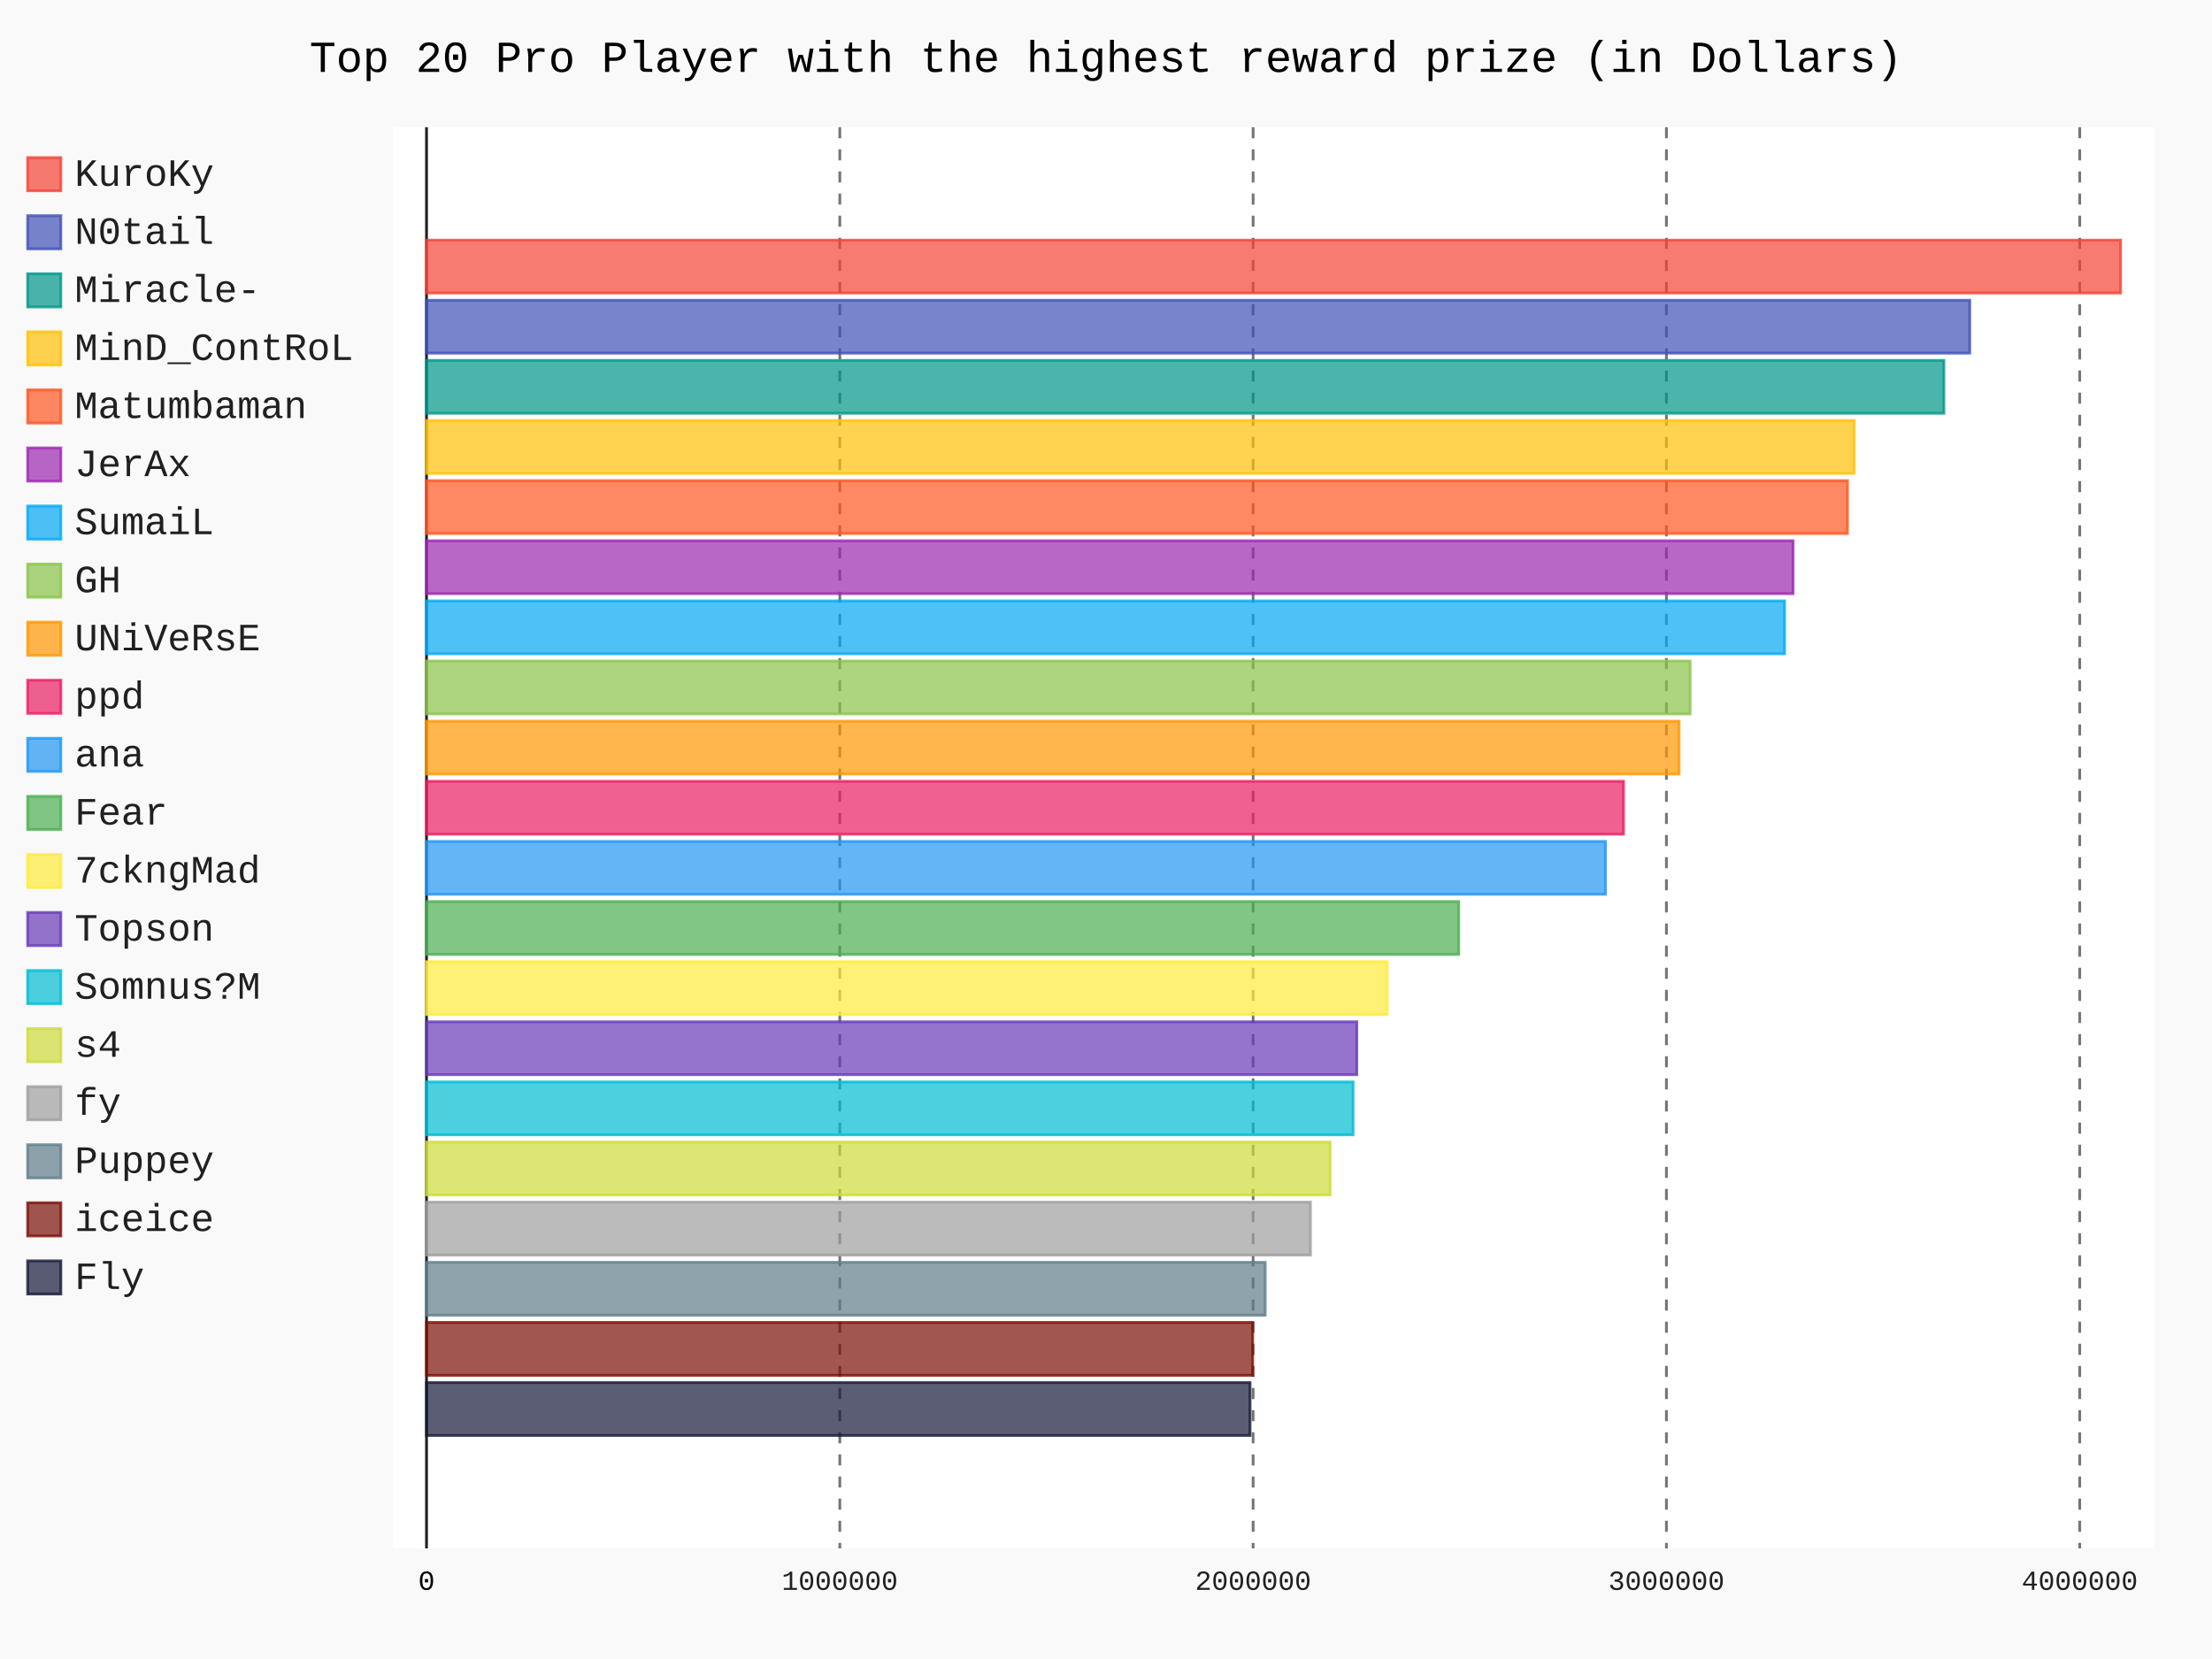
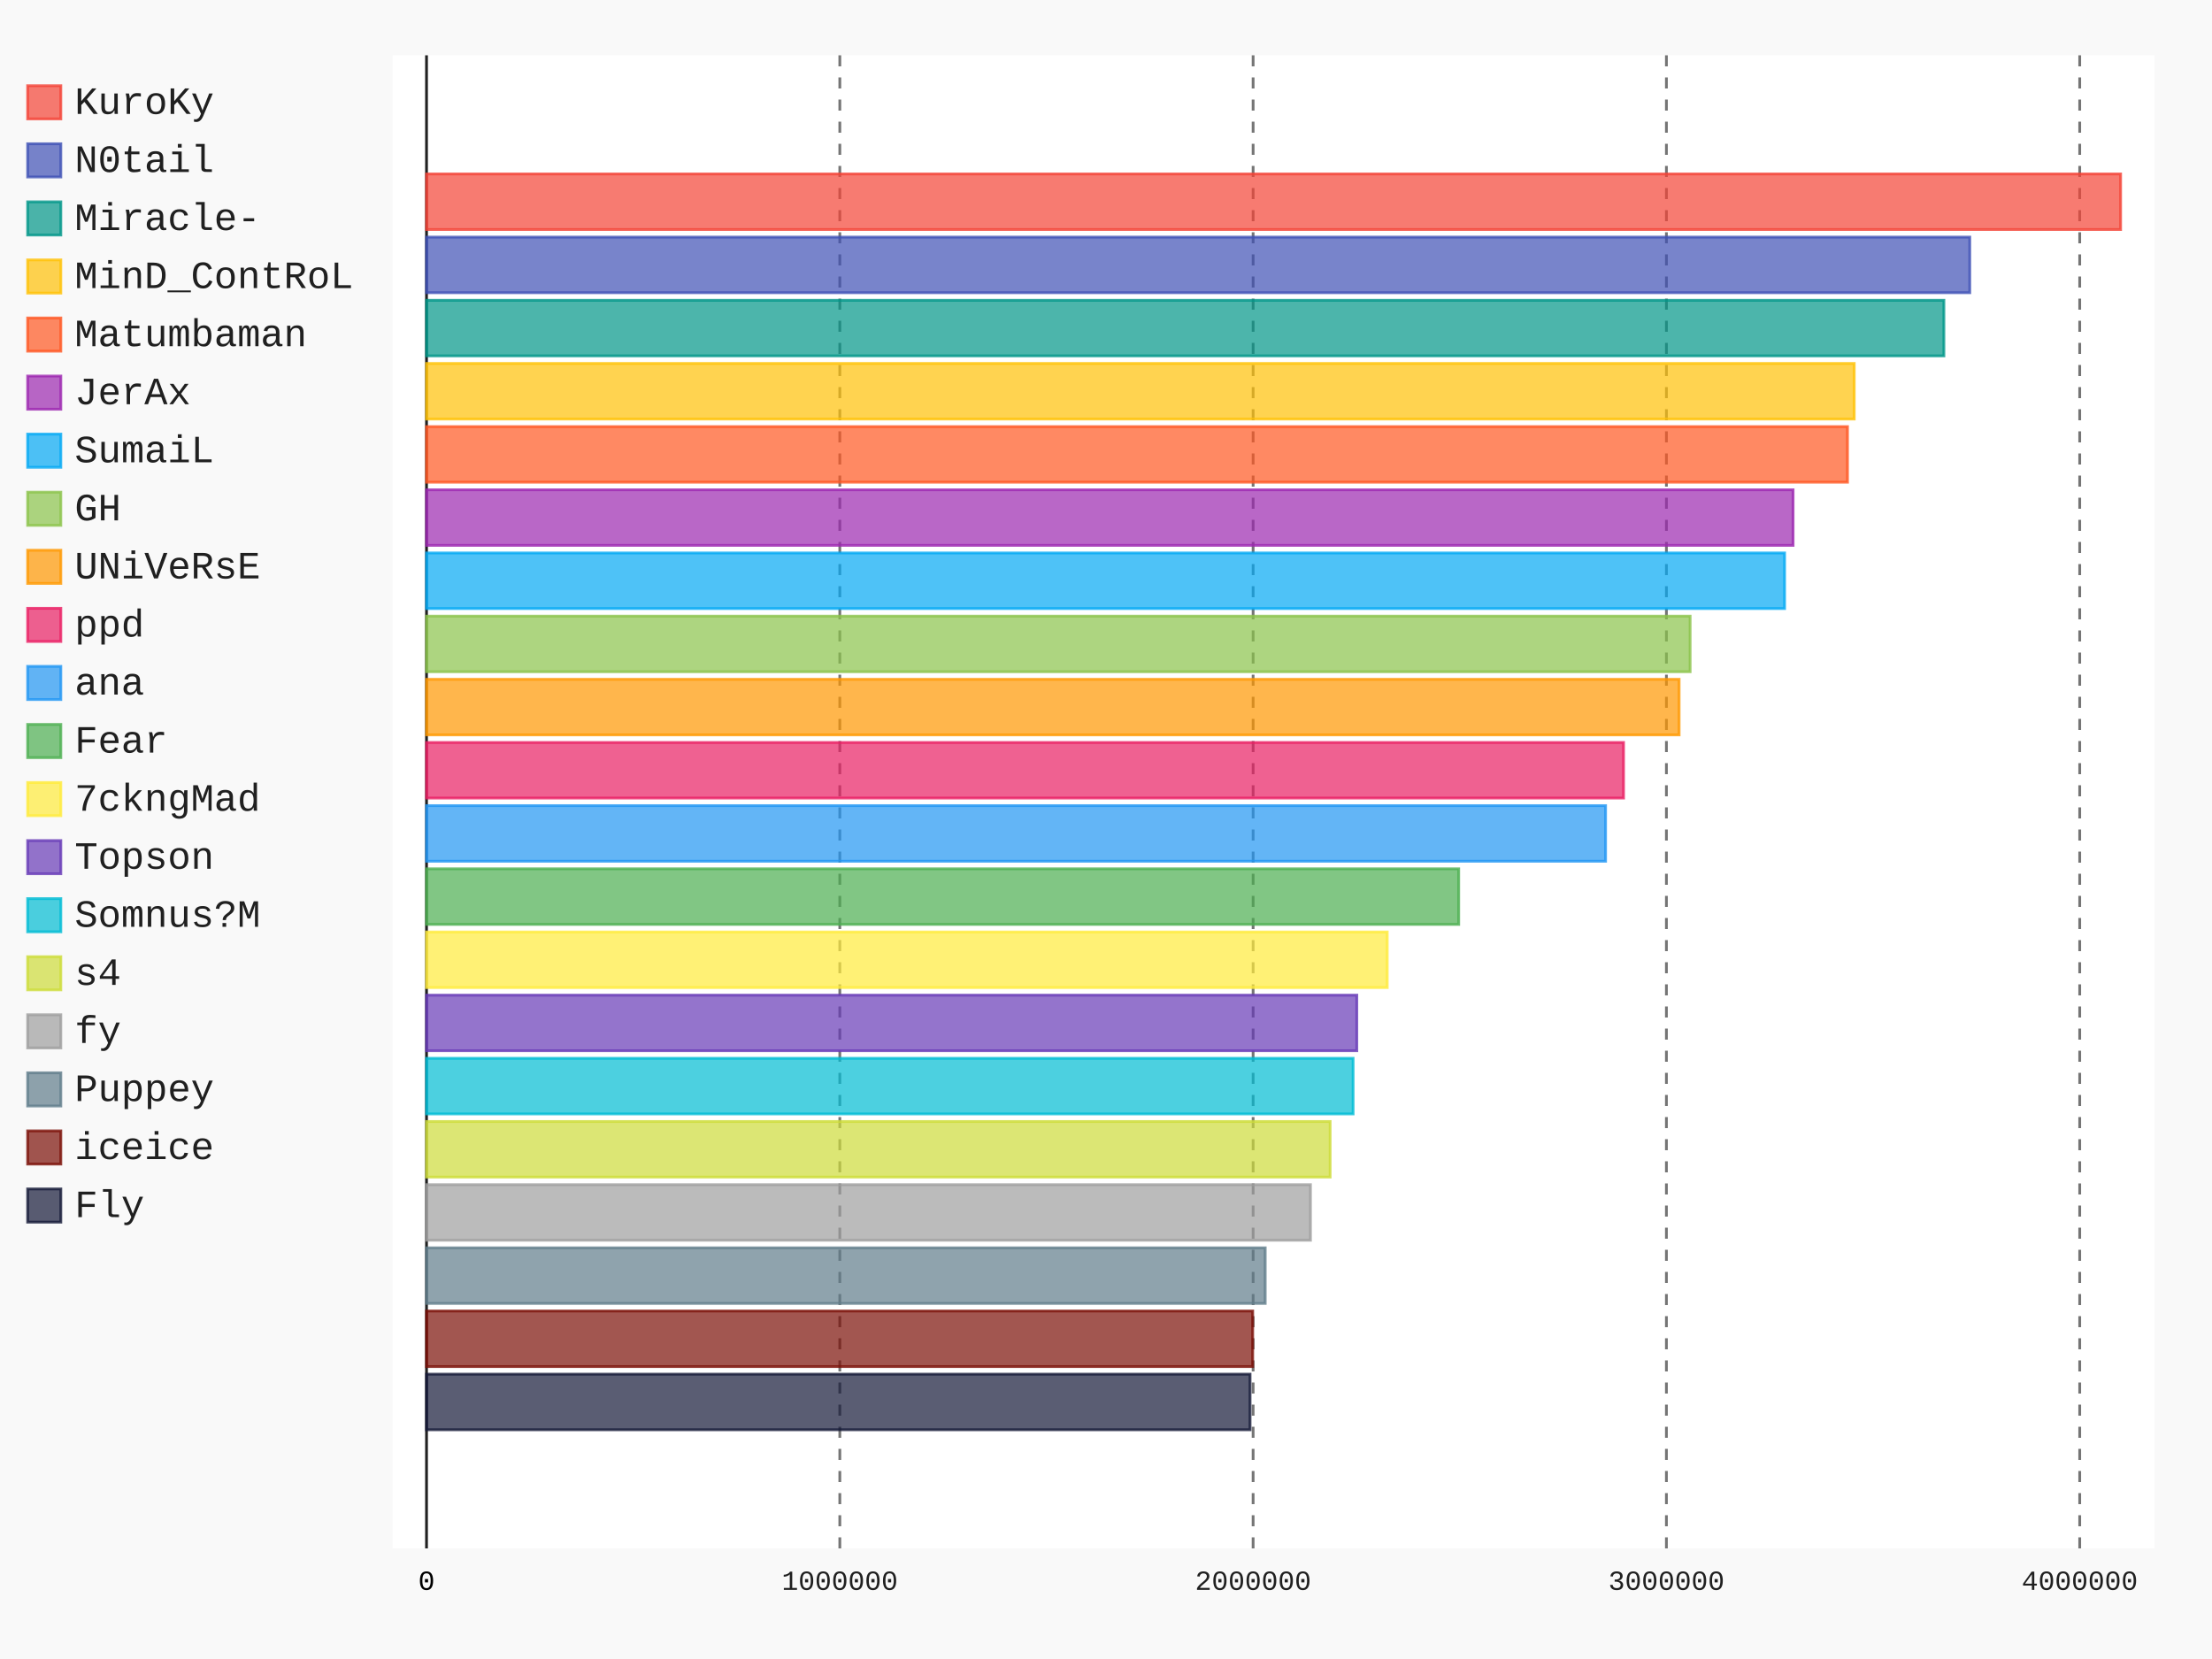
- <svg xmlns="http://www.w3.org/2000/svg" class="pygal-chart" id="chart-ee599590-83c1-401d-bf89-5382cccbafb1" viewBox="0 0 800 600">
+ <svg xmlns="http://www.w3.org/2000/svg" id="chart-0c2bf1f0-4040-4802-bdef-eed322e5d473" class="pygal-chart" viewBox="0 0 800 600">
  <defs>
-     <style type="text/css">#chart-ee599590-83c1-401d-bf89-5382cccbafb1{-webkit-user-select:none;-webkit-font-smoothing:antialiased;font-family:Consolas,"Liberation Mono",Menlo,Courier,monospace}#chart-ee599590-83c1-401d-bf89-5382cccbafb1 .title{font-family:Consolas,"Liberation Mono",Menlo,Courier,monospace;font-size:16px}#chart-ee599590-83c1-401d-bf89-5382cccbafb1 .legends .legend text{font-family:Consolas,"Liberation Mono",Menlo,Courier,monospace;font-size:14px}#chart-ee599590-83c1-401d-bf89-5382cccbafb1 .axis text{font-family:Consolas,"Liberation Mono",Menlo,Courier,monospace;font-size:10px}#chart-ee599590-83c1-401d-bf89-5382cccbafb1 .axis text.major{font-family:Consolas,"Liberation Mono",Menlo,Courier,monospace;font-size:10px}#chart-ee599590-83c1-401d-bf89-5382cccbafb1 .text-overlay text.value{font-family:Consolas,"Liberation Mono",Menlo,Courier,monospace;font-size:16px}#chart-ee599590-83c1-401d-bf89-5382cccbafb1 .text-overlay text.label{font-family:Consolas,"Liberation Mono",Menlo,Courier,monospace;font-size:10px}#chart-ee599590-83c1-401d-bf89-5382cccbafb1 .tooltip{font-family:Consolas,"Liberation Mono",Menlo,Courier,monospace;font-size:14px}#chart-ee599590-83c1-401d-bf89-5382cccbafb1 text.no_data{font-family:Consolas,"Liberation Mono",Menlo,Courier,monospace;font-size:64px}
- #chart-ee599590-83c1-401d-bf89-5382cccbafb1{background-color:rgba(249,249,249,1)}#chart-ee599590-83c1-401d-bf89-5382cccbafb1 path,#chart-ee599590-83c1-401d-bf89-5382cccbafb1 line,#chart-ee599590-83c1-401d-bf89-5382cccbafb1 rect,#chart-ee599590-83c1-401d-bf89-5382cccbafb1 circle{-webkit-transition:150ms;-moz-transition:150ms;transition:150ms}#chart-ee599590-83c1-401d-bf89-5382cccbafb1 .graph &gt; .background{fill:rgba(249,249,249,1)}#chart-ee599590-83c1-401d-bf89-5382cccbafb1 .plot &gt; .background{fill:rgba(255,255,255,1)}#chart-ee599590-83c1-401d-bf89-5382cccbafb1 .graph{fill:rgba(0,0,0,.87)}#chart-ee599590-83c1-401d-bf89-5382cccbafb1 text.no_data{fill:rgba(0,0,0,1)}#chart-ee599590-83c1-401d-bf89-5382cccbafb1 .title{fill:rgba(0,0,0,1)}#chart-ee599590-83c1-401d-bf89-5382cccbafb1 .legends .legend text{fill:rgba(0,0,0,.87)}#chart-ee599590-83c1-401d-bf89-5382cccbafb1 .legends .legend:hover text{fill:rgba(0,0,0,1)}#chart-ee599590-83c1-401d-bf89-5382cccbafb1 .axis .line{stroke:rgba(0,0,0,1)}#chart-ee599590-83c1-401d-bf89-5382cccbafb1 .axis .guide.line{stroke:rgba(0,0,0,.54)}#chart-ee599590-83c1-401d-bf89-5382cccbafb1 .axis .major.line{stroke:rgba(0,0,0,.87)}#chart-ee599590-83c1-401d-bf89-5382cccbafb1 .axis text.major{fill:rgba(0,0,0,1)}#chart-ee599590-83c1-401d-bf89-5382cccbafb1 .axis.y .guides:hover .guide.line,#chart-ee599590-83c1-401d-bf89-5382cccbafb1 .line-graph .axis.x .guides:hover .guide.line,#chart-ee599590-83c1-401d-bf89-5382cccbafb1 .stackedline-graph .axis.x .guides:hover .guide.line,#chart-ee599590-83c1-401d-bf89-5382cccbafb1 .xy-graph .axis.x .guides:hover .guide.line{stroke:rgba(0,0,0,1)}#chart-ee599590-83c1-401d-bf89-5382cccbafb1 .axis .guides:hover text{fill:rgba(0,0,0,1)}#chart-ee599590-83c1-401d-bf89-5382cccbafb1 .reactive{fill-opacity:.7;stroke-opacity:.8}#chart-ee599590-83c1-401d-bf89-5382cccbafb1 .ci{stroke:rgba(0,0,0,.87)}#chart-ee599590-83c1-401d-bf89-5382cccbafb1 .reactive.active,#chart-ee599590-83c1-401d-bf89-5382cccbafb1 .active .reactive{fill-opacity:.8;stroke-opacity:.9;stroke-width:4}#chart-ee599590-83c1-401d-bf89-5382cccbafb1 .ci .reactive.active{stroke-width:1.5}#chart-ee599590-83c1-401d-bf89-5382cccbafb1 .series text{fill:rgba(0,0,0,1)}#chart-ee599590-83c1-401d-bf89-5382cccbafb1 .tooltip rect{fill:rgba(255,255,255,1);stroke:rgba(0,0,0,1);-webkit-transition:opacity 150ms;-moz-transition:opacity 150ms;transition:opacity 150ms}#chart-ee599590-83c1-401d-bf89-5382cccbafb1 .tooltip .label{fill:rgba(0,0,0,.87)}#chart-ee599590-83c1-401d-bf89-5382cccbafb1 .tooltip .label{fill:rgba(0,0,0,.87)}#chart-ee599590-83c1-401d-bf89-5382cccbafb1 .tooltip .legend{font-size:.8em;fill:rgba(0,0,0,.54)}#chart-ee599590-83c1-401d-bf89-5382cccbafb1 .tooltip .x_label{font-size:.6em;fill:rgba(0,0,0,1)}#chart-ee599590-83c1-401d-bf89-5382cccbafb1 .tooltip .xlink{font-size:.5em;text-decoration:underline}#chart-ee599590-83c1-401d-bf89-5382cccbafb1 .tooltip .value{font-size:1.5em}#chart-ee599590-83c1-401d-bf89-5382cccbafb1 .bound{font-size:.5em}#chart-ee599590-83c1-401d-bf89-5382cccbafb1 .max-value{font-size:.75em;fill:rgba(0,0,0,.54)}#chart-ee599590-83c1-401d-bf89-5382cccbafb1 .map-element{fill:rgba(255,255,255,1);stroke:rgba(0,0,0,.54) !important}#chart-ee599590-83c1-401d-bf89-5382cccbafb1 .map-element .reactive{fill-opacity:inherit;stroke-opacity:inherit}#chart-ee599590-83c1-401d-bf89-5382cccbafb1 .color-0,#chart-ee599590-83c1-401d-bf89-5382cccbafb1 .color-0 a:visited{stroke:#f44336;fill:#f44336}#chart-ee599590-83c1-401d-bf89-5382cccbafb1 .color-1,#chart-ee599590-83c1-401d-bf89-5382cccbafb1 .color-1 a:visited{stroke:#3f51b5;fill:#3f51b5}#chart-ee599590-83c1-401d-bf89-5382cccbafb1 .color-2,#chart-ee599590-83c1-401d-bf89-5382cccbafb1 .color-2 a:visited{stroke:#009688;fill:#009688}#chart-ee599590-83c1-401d-bf89-5382cccbafb1 .color-3,#chart-ee599590-83c1-401d-bf89-5382cccbafb1 .color-3 a:visited{stroke:#ffc107;fill:#ffc107}#chart-ee599590-83c1-401d-bf89-5382cccbafb1 .color-4,#chart-ee599590-83c1-401d-bf89-5382cccbafb1 .color-4 a:visited{stroke:#ff5722;fill:#ff5722}#chart-ee599590-83c1-401d-bf89-5382cccbafb1 .color-5,#chart-ee599590-83c1-401d-bf89-5382cccbafb1 .color-5 a:visited{stroke:#9c27b0;fill:#9c27b0}#chart-ee599590-83c1-401d-bf89-5382cccbafb1 .color-6,#chart-ee599590-83c1-401d-bf89-5382cccbafb1 .color-6 a:visited{stroke:#03a9f4;fill:#03a9f4}#chart-ee599590-83c1-401d-bf89-5382cccbafb1 .color-7,#chart-ee599590-83c1-401d-bf89-5382cccbafb1 .color-7 a:visited{stroke:#8bc34a;fill:#8bc34a}#chart-ee599590-83c1-401d-bf89-5382cccbafb1 .color-8,#chart-ee599590-83c1-401d-bf89-5382cccbafb1 .color-8 a:visited{stroke:#ff9800;fill:#ff9800}#chart-ee599590-83c1-401d-bf89-5382cccbafb1 .color-9,#chart-ee599590-83c1-401d-bf89-5382cccbafb1 .color-9 a:visited{stroke:#e91e63;fill:#e91e63}#chart-ee599590-83c1-401d-bf89-5382cccbafb1 .color-10,#chart-ee599590-83c1-401d-bf89-5382cccbafb1 .color-10 a:visited{stroke:#2196f3;fill:#2196f3}#chart-ee599590-83c1-401d-bf89-5382cccbafb1 .color-11,#chart-ee599590-83c1-401d-bf89-5382cccbafb1 .color-11 a:visited{stroke:#4caf50;fill:#4caf50}#chart-ee599590-83c1-401d-bf89-5382cccbafb1 .color-12,#chart-ee599590-83c1-401d-bf89-5382cccbafb1 .color-12 a:visited{stroke:#ffeb3b;fill:#ffeb3b}#chart-ee599590-83c1-401d-bf89-5382cccbafb1 .color-13,#chart-ee599590-83c1-401d-bf89-5382cccbafb1 .color-13 a:visited{stroke:#673ab7;fill:#673ab7}#chart-ee599590-83c1-401d-bf89-5382cccbafb1 .color-14,#chart-ee599590-83c1-401d-bf89-5382cccbafb1 .color-14 a:visited{stroke:#00bcd4;fill:#00bcd4}#chart-ee599590-83c1-401d-bf89-5382cccbafb1 .color-15,#chart-ee599590-83c1-401d-bf89-5382cccbafb1 .color-15 a:visited{stroke:#cddc39;fill:#cddc39}#chart-ee599590-83c1-401d-bf89-5382cccbafb1 .color-16,#chart-ee599590-83c1-401d-bf89-5382cccbafb1 .color-16 a:visited{stroke:#9e9e9e;fill:#9e9e9e}#chart-ee599590-83c1-401d-bf89-5382cccbafb1 .color-17,#chart-ee599590-83c1-401d-bf89-5382cccbafb1 .color-17 a:visited{stroke:#607d8b;fill:#607d8b}#chart-ee599590-83c1-401d-bf89-5382cccbafb1 .color-18,#chart-ee599590-83c1-401d-bf89-5382cccbafb1 .color-18 a:visited{stroke:#7b0f07;fill:#7b0f07}#chart-ee599590-83c1-401d-bf89-5382cccbafb1 .color-19,#chart-ee599590-83c1-401d-bf89-5382cccbafb1 .color-19 a:visited{stroke:#141938;fill:#141938}#chart-ee599590-83c1-401d-bf89-5382cccbafb1 .text-overlay .color-0 text{fill:black}#chart-ee599590-83c1-401d-bf89-5382cccbafb1 .text-overlay .color-1 text{fill:black}#chart-ee599590-83c1-401d-bf89-5382cccbafb1 .text-overlay .color-2 text{fill:black}#chart-ee599590-83c1-401d-bf89-5382cccbafb1 .text-overlay .color-3 text{fill:black}#chart-ee599590-83c1-401d-bf89-5382cccbafb1 .text-overlay .color-4 text{fill:black}#chart-ee599590-83c1-401d-bf89-5382cccbafb1 .text-overlay .color-5 text{fill:black}#chart-ee599590-83c1-401d-bf89-5382cccbafb1 .text-overlay .color-6 text{fill:black}#chart-ee599590-83c1-401d-bf89-5382cccbafb1 .text-overlay .color-7 text{fill:black}#chart-ee599590-83c1-401d-bf89-5382cccbafb1 .text-overlay .color-8 text{fill:black}#chart-ee599590-83c1-401d-bf89-5382cccbafb1 .text-overlay .color-9 text{fill:black}#chart-ee599590-83c1-401d-bf89-5382cccbafb1 .text-overlay .color-10 text{fill:black}#chart-ee599590-83c1-401d-bf89-5382cccbafb1 .text-overlay .color-11 text{fill:black}#chart-ee599590-83c1-401d-bf89-5382cccbafb1 .text-overlay .color-12 text{fill:black}#chart-ee599590-83c1-401d-bf89-5382cccbafb1 .text-overlay .color-13 text{fill:black}#chart-ee599590-83c1-401d-bf89-5382cccbafb1 .text-overlay .color-14 text{fill:black}#chart-ee599590-83c1-401d-bf89-5382cccbafb1 .text-overlay .color-15 text{fill:black}#chart-ee599590-83c1-401d-bf89-5382cccbafb1 .text-overlay .color-16 text{fill:black}#chart-ee599590-83c1-401d-bf89-5382cccbafb1 .text-overlay .color-17 text{fill:black}#chart-ee599590-83c1-401d-bf89-5382cccbafb1 .text-overlay .color-18 text{fill:black}#chart-ee599590-83c1-401d-bf89-5382cccbafb1 .text-overlay .color-19 text{fill:white}
- #chart-ee599590-83c1-401d-bf89-5382cccbafb1 text.no_data{text-anchor:middle}#chart-ee599590-83c1-401d-bf89-5382cccbafb1 .guide.line{fill:none}#chart-ee599590-83c1-401d-bf89-5382cccbafb1 .centered{text-anchor:middle}#chart-ee599590-83c1-401d-bf89-5382cccbafb1 .title{text-anchor:middle}#chart-ee599590-83c1-401d-bf89-5382cccbafb1 .legends .legend text{fill-opacity:1}#chart-ee599590-83c1-401d-bf89-5382cccbafb1 .axis.x text{text-anchor:middle}#chart-ee599590-83c1-401d-bf89-5382cccbafb1 .axis.x:not(.web) text[transform]{text-anchor:start}#chart-ee599590-83c1-401d-bf89-5382cccbafb1 .axis.x:not(.web) text[transform].backwards{text-anchor:end}#chart-ee599590-83c1-401d-bf89-5382cccbafb1 .axis.y text{text-anchor:end}#chart-ee599590-83c1-401d-bf89-5382cccbafb1 .axis.y text[transform].backwards{text-anchor:start}#chart-ee599590-83c1-401d-bf89-5382cccbafb1 .axis.y2 text{text-anchor:start}#chart-ee599590-83c1-401d-bf89-5382cccbafb1 .axis.y2 text[transform].backwards{text-anchor:end}#chart-ee599590-83c1-401d-bf89-5382cccbafb1 .axis .guide.line{stroke-dasharray:4,4}#chart-ee599590-83c1-401d-bf89-5382cccbafb1 .axis .major.guide.line{stroke-dasharray:6,6}#chart-ee599590-83c1-401d-bf89-5382cccbafb1 .horizontal .axis.y .guide.line,#chart-ee599590-83c1-401d-bf89-5382cccbafb1 .horizontal .axis.y2 .guide.line,#chart-ee599590-83c1-401d-bf89-5382cccbafb1 .vertical .axis.x .guide.line{opacity:0}#chart-ee599590-83c1-401d-bf89-5382cccbafb1 .horizontal .axis.always_show .guide.line,#chart-ee599590-83c1-401d-bf89-5382cccbafb1 .vertical .axis.always_show .guide.line{opacity:1 !important}#chart-ee599590-83c1-401d-bf89-5382cccbafb1 .axis.y .guides:hover .guide.line,#chart-ee599590-83c1-401d-bf89-5382cccbafb1 .axis.y2 .guides:hover .guide.line,#chart-ee599590-83c1-401d-bf89-5382cccbafb1 .axis.x .guides:hover .guide.line{opacity:1}#chart-ee599590-83c1-401d-bf89-5382cccbafb1 .axis .guides:hover text{opacity:1}#chart-ee599590-83c1-401d-bf89-5382cccbafb1 .nofill{fill:none}#chart-ee599590-83c1-401d-bf89-5382cccbafb1 .subtle-fill{fill-opacity:.2}#chart-ee599590-83c1-401d-bf89-5382cccbafb1 .dot{stroke-width:1px;fill-opacity:1}#chart-ee599590-83c1-401d-bf89-5382cccbafb1 .dot.active{stroke-width:5px}#chart-ee599590-83c1-401d-bf89-5382cccbafb1 .dot.negative{fill:transparent}#chart-ee599590-83c1-401d-bf89-5382cccbafb1 text,#chart-ee599590-83c1-401d-bf89-5382cccbafb1 tspan{stroke:none !important}#chart-ee599590-83c1-401d-bf89-5382cccbafb1 .series text.active{opacity:1}#chart-ee599590-83c1-401d-bf89-5382cccbafb1 .tooltip rect{fill-opacity:.95;stroke-width:.5}#chart-ee599590-83c1-401d-bf89-5382cccbafb1 .tooltip text{fill-opacity:1}#chart-ee599590-83c1-401d-bf89-5382cccbafb1 .showable{visibility:hidden}#chart-ee599590-83c1-401d-bf89-5382cccbafb1 .showable.shown{visibility:visible}#chart-ee599590-83c1-401d-bf89-5382cccbafb1 .gauge-background{fill:rgba(229,229,229,1);stroke:none}#chart-ee599590-83c1-401d-bf89-5382cccbafb1 .bg-lines{stroke:rgba(249,249,249,1);stroke-width:2px}</style>
+     <style type="text/css">#chart-0c2bf1f0-4040-4802-bdef-eed322e5d473{-webkit-user-select:none;-webkit-font-smoothing:antialiased;font-family:Consolas,"Liberation Mono",Menlo,Courier,monospace}#chart-0c2bf1f0-4040-4802-bdef-eed322e5d473 .title{font-family:Consolas,"Liberation Mono",Menlo,Courier,monospace;font-size:16px}#chart-0c2bf1f0-4040-4802-bdef-eed322e5d473 .legends .legend text{font-family:Consolas,"Liberation Mono",Menlo,Courier,monospace;font-size:14px}#chart-0c2bf1f0-4040-4802-bdef-eed322e5d473 .axis text{font-family:Consolas,"Liberation Mono",Menlo,Courier,monospace;font-size:10px}#chart-0c2bf1f0-4040-4802-bdef-eed322e5d473 .axis text.major{font-family:Consolas,"Liberation Mono",Menlo,Courier,monospace;font-size:10px}#chart-0c2bf1f0-4040-4802-bdef-eed322e5d473 .text-overlay text.value{font-family:Consolas,"Liberation Mono",Menlo,Courier,monospace;font-size:16px}#chart-0c2bf1f0-4040-4802-bdef-eed322e5d473 .text-overlay text.label{font-family:Consolas,"Liberation Mono",Menlo,Courier,monospace;font-size:10px}#chart-0c2bf1f0-4040-4802-bdef-eed322e5d473 .tooltip{font-family:Consolas,"Liberation Mono",Menlo,Courier,monospace;font-size:14px}#chart-0c2bf1f0-4040-4802-bdef-eed322e5d473 text.no_data{font-family:Consolas,"Liberation Mono",Menlo,Courier,monospace;font-size:64px}
+ #chart-0c2bf1f0-4040-4802-bdef-eed322e5d473{background-color:rgba(249,249,249,1)}#chart-0c2bf1f0-4040-4802-bdef-eed322e5d473 path,#chart-0c2bf1f0-4040-4802-bdef-eed322e5d473 line,#chart-0c2bf1f0-4040-4802-bdef-eed322e5d473 rect,#chart-0c2bf1f0-4040-4802-bdef-eed322e5d473 circle{-webkit-transition:150ms;-moz-transition:150ms;transition:150ms}#chart-0c2bf1f0-4040-4802-bdef-eed322e5d473 .graph &gt; .background{fill:rgba(249,249,249,1)}#chart-0c2bf1f0-4040-4802-bdef-eed322e5d473 .plot &gt; .background{fill:rgba(255,255,255,1)}#chart-0c2bf1f0-4040-4802-bdef-eed322e5d473 .graph{fill:rgba(0,0,0,.87)}#chart-0c2bf1f0-4040-4802-bdef-eed322e5d473 text.no_data{fill:rgba(0,0,0,1)}#chart-0c2bf1f0-4040-4802-bdef-eed322e5d473 .title{fill:rgba(0,0,0,1)}#chart-0c2bf1f0-4040-4802-bdef-eed322e5d473 .legends .legend text{fill:rgba(0,0,0,.87)}#chart-0c2bf1f0-4040-4802-bdef-eed322e5d473 .legends .legend:hover text{fill:rgba(0,0,0,1)}#chart-0c2bf1f0-4040-4802-bdef-eed322e5d473 .axis .line{stroke:rgba(0,0,0,1)}#chart-0c2bf1f0-4040-4802-bdef-eed322e5d473 .axis .guide.line{stroke:rgba(0,0,0,.54)}#chart-0c2bf1f0-4040-4802-bdef-eed322e5d473 .axis .major.line{stroke:rgba(0,0,0,.87)}#chart-0c2bf1f0-4040-4802-bdef-eed322e5d473 .axis text.major{fill:rgba(0,0,0,1)}#chart-0c2bf1f0-4040-4802-bdef-eed322e5d473 .axis.y .guides:hover .guide.line,#chart-0c2bf1f0-4040-4802-bdef-eed322e5d473 .line-graph .axis.x .guides:hover .guide.line,#chart-0c2bf1f0-4040-4802-bdef-eed322e5d473 .stackedline-graph .axis.x .guides:hover .guide.line,#chart-0c2bf1f0-4040-4802-bdef-eed322e5d473 .xy-graph .axis.x .guides:hover .guide.line{stroke:rgba(0,0,0,1)}#chart-0c2bf1f0-4040-4802-bdef-eed322e5d473 .axis .guides:hover text{fill:rgba(0,0,0,1)}#chart-0c2bf1f0-4040-4802-bdef-eed322e5d473 .reactive{fill-opacity:.7;stroke-opacity:.8}#chart-0c2bf1f0-4040-4802-bdef-eed322e5d473 .ci{stroke:rgba(0,0,0,.87)}#chart-0c2bf1f0-4040-4802-bdef-eed322e5d473 .reactive.active,#chart-0c2bf1f0-4040-4802-bdef-eed322e5d473 .active .reactive{fill-opacity:.8;stroke-opacity:.9;stroke-width:4}#chart-0c2bf1f0-4040-4802-bdef-eed322e5d473 .ci .reactive.active{stroke-width:1.5}#chart-0c2bf1f0-4040-4802-bdef-eed322e5d473 .series text{fill:rgba(0,0,0,1)}#chart-0c2bf1f0-4040-4802-bdef-eed322e5d473 .tooltip rect{fill:rgba(255,255,255,1);stroke:rgba(0,0,0,1);-webkit-transition:opacity 150ms;-moz-transition:opacity 150ms;transition:opacity 150ms}#chart-0c2bf1f0-4040-4802-bdef-eed322e5d473 .tooltip .label{fill:rgba(0,0,0,.87)}#chart-0c2bf1f0-4040-4802-bdef-eed322e5d473 .tooltip .label{fill:rgba(0,0,0,.87)}#chart-0c2bf1f0-4040-4802-bdef-eed322e5d473 .tooltip .legend{font-size:.8em;fill:rgba(0,0,0,.54)}#chart-0c2bf1f0-4040-4802-bdef-eed322e5d473 .tooltip .x_label{font-size:.6em;fill:rgba(0,0,0,1)}#chart-0c2bf1f0-4040-4802-bdef-eed322e5d473 .tooltip .xlink{font-size:.5em;text-decoration:underline}#chart-0c2bf1f0-4040-4802-bdef-eed322e5d473 .tooltip .value{font-size:1.5em}#chart-0c2bf1f0-4040-4802-bdef-eed322e5d473 .bound{font-size:.5em}#chart-0c2bf1f0-4040-4802-bdef-eed322e5d473 .max-value{font-size:.75em;fill:rgba(0,0,0,.54)}#chart-0c2bf1f0-4040-4802-bdef-eed322e5d473 .map-element{fill:rgba(255,255,255,1);stroke:rgba(0,0,0,.54) !important}#chart-0c2bf1f0-4040-4802-bdef-eed322e5d473 .map-element .reactive{fill-opacity:inherit;stroke-opacity:inherit}#chart-0c2bf1f0-4040-4802-bdef-eed322e5d473 .color-0,#chart-0c2bf1f0-4040-4802-bdef-eed322e5d473 .color-0 a:visited{stroke:#f44336;fill:#f44336}#chart-0c2bf1f0-4040-4802-bdef-eed322e5d473 .color-1,#chart-0c2bf1f0-4040-4802-bdef-eed322e5d473 .color-1 a:visited{stroke:#3f51b5;fill:#3f51b5}#chart-0c2bf1f0-4040-4802-bdef-eed322e5d473 .color-2,#chart-0c2bf1f0-4040-4802-bdef-eed322e5d473 .color-2 a:visited{stroke:#009688;fill:#009688}#chart-0c2bf1f0-4040-4802-bdef-eed322e5d473 .color-3,#chart-0c2bf1f0-4040-4802-bdef-eed322e5d473 .color-3 a:visited{stroke:#ffc107;fill:#ffc107}#chart-0c2bf1f0-4040-4802-bdef-eed322e5d473 .color-4,#chart-0c2bf1f0-4040-4802-bdef-eed322e5d473 .color-4 a:visited{stroke:#ff5722;fill:#ff5722}#chart-0c2bf1f0-4040-4802-bdef-eed322e5d473 .color-5,#chart-0c2bf1f0-4040-4802-bdef-eed322e5d473 .color-5 a:visited{stroke:#9c27b0;fill:#9c27b0}#chart-0c2bf1f0-4040-4802-bdef-eed322e5d473 .color-6,#chart-0c2bf1f0-4040-4802-bdef-eed322e5d473 .color-6 a:visited{stroke:#03a9f4;fill:#03a9f4}#chart-0c2bf1f0-4040-4802-bdef-eed322e5d473 .color-7,#chart-0c2bf1f0-4040-4802-bdef-eed322e5d473 .color-7 a:visited{stroke:#8bc34a;fill:#8bc34a}#chart-0c2bf1f0-4040-4802-bdef-eed322e5d473 .color-8,#chart-0c2bf1f0-4040-4802-bdef-eed322e5d473 .color-8 a:visited{stroke:#ff9800;fill:#ff9800}#chart-0c2bf1f0-4040-4802-bdef-eed322e5d473 .color-9,#chart-0c2bf1f0-4040-4802-bdef-eed322e5d473 .color-9 a:visited{stroke:#e91e63;fill:#e91e63}#chart-0c2bf1f0-4040-4802-bdef-eed322e5d473 .color-10,#chart-0c2bf1f0-4040-4802-bdef-eed322e5d473 .color-10 a:visited{stroke:#2196f3;fill:#2196f3}#chart-0c2bf1f0-4040-4802-bdef-eed322e5d473 .color-11,#chart-0c2bf1f0-4040-4802-bdef-eed322e5d473 .color-11 a:visited{stroke:#4caf50;fill:#4caf50}#chart-0c2bf1f0-4040-4802-bdef-eed322e5d473 .color-12,#chart-0c2bf1f0-4040-4802-bdef-eed322e5d473 .color-12 a:visited{stroke:#ffeb3b;fill:#ffeb3b}#chart-0c2bf1f0-4040-4802-bdef-eed322e5d473 .color-13,#chart-0c2bf1f0-4040-4802-bdef-eed322e5d473 .color-13 a:visited{stroke:#673ab7;fill:#673ab7}#chart-0c2bf1f0-4040-4802-bdef-eed322e5d473 .color-14,#chart-0c2bf1f0-4040-4802-bdef-eed322e5d473 .color-14 a:visited{stroke:#00bcd4;fill:#00bcd4}#chart-0c2bf1f0-4040-4802-bdef-eed322e5d473 .color-15,#chart-0c2bf1f0-4040-4802-bdef-eed322e5d473 .color-15 a:visited{stroke:#cddc39;fill:#cddc39}#chart-0c2bf1f0-4040-4802-bdef-eed322e5d473 .color-16,#chart-0c2bf1f0-4040-4802-bdef-eed322e5d473 .color-16 a:visited{stroke:#9e9e9e;fill:#9e9e9e}#chart-0c2bf1f0-4040-4802-bdef-eed322e5d473 .color-17,#chart-0c2bf1f0-4040-4802-bdef-eed322e5d473 .color-17 a:visited{stroke:#607d8b;fill:#607d8b}#chart-0c2bf1f0-4040-4802-bdef-eed322e5d473 .color-18,#chart-0c2bf1f0-4040-4802-bdef-eed322e5d473 .color-18 a:visited{stroke:#7b0f07;fill:#7b0f07}#chart-0c2bf1f0-4040-4802-bdef-eed322e5d473 .color-19,#chart-0c2bf1f0-4040-4802-bdef-eed322e5d473 .color-19 a:visited{stroke:#141938;fill:#141938}#chart-0c2bf1f0-4040-4802-bdef-eed322e5d473 .text-overlay .color-0 text{fill:black}#chart-0c2bf1f0-4040-4802-bdef-eed322e5d473 .text-overlay .color-1 text{fill:black}#chart-0c2bf1f0-4040-4802-bdef-eed322e5d473 .text-overlay .color-2 text{fill:black}#chart-0c2bf1f0-4040-4802-bdef-eed322e5d473 .text-overlay .color-3 text{fill:black}#chart-0c2bf1f0-4040-4802-bdef-eed322e5d473 .text-overlay .color-4 text{fill:black}#chart-0c2bf1f0-4040-4802-bdef-eed322e5d473 .text-overlay .color-5 text{fill:black}#chart-0c2bf1f0-4040-4802-bdef-eed322e5d473 .text-overlay .color-6 text{fill:black}#chart-0c2bf1f0-4040-4802-bdef-eed322e5d473 .text-overlay .color-7 text{fill:black}#chart-0c2bf1f0-4040-4802-bdef-eed322e5d473 .text-overlay .color-8 text{fill:black}#chart-0c2bf1f0-4040-4802-bdef-eed322e5d473 .text-overlay .color-9 text{fill:black}#chart-0c2bf1f0-4040-4802-bdef-eed322e5d473 .text-overlay .color-10 text{fill:black}#chart-0c2bf1f0-4040-4802-bdef-eed322e5d473 .text-overlay .color-11 text{fill:black}#chart-0c2bf1f0-4040-4802-bdef-eed322e5d473 .text-overlay .color-12 text{fill:black}#chart-0c2bf1f0-4040-4802-bdef-eed322e5d473 .text-overlay .color-13 text{fill:black}#chart-0c2bf1f0-4040-4802-bdef-eed322e5d473 .text-overlay .color-14 text{fill:black}#chart-0c2bf1f0-4040-4802-bdef-eed322e5d473 .text-overlay .color-15 text{fill:black}#chart-0c2bf1f0-4040-4802-bdef-eed322e5d473 .text-overlay .color-16 text{fill:black}#chart-0c2bf1f0-4040-4802-bdef-eed322e5d473 .text-overlay .color-17 text{fill:black}#chart-0c2bf1f0-4040-4802-bdef-eed322e5d473 .text-overlay .color-18 text{fill:black}#chart-0c2bf1f0-4040-4802-bdef-eed322e5d473 .text-overlay .color-19 text{fill:white}
+ #chart-0c2bf1f0-4040-4802-bdef-eed322e5d473 text.no_data{text-anchor:middle}#chart-0c2bf1f0-4040-4802-bdef-eed322e5d473 .guide.line{fill:none}#chart-0c2bf1f0-4040-4802-bdef-eed322e5d473 .centered{text-anchor:middle}#chart-0c2bf1f0-4040-4802-bdef-eed322e5d473 .title{text-anchor:middle}#chart-0c2bf1f0-4040-4802-bdef-eed322e5d473 .legends .legend text{fill-opacity:1}#chart-0c2bf1f0-4040-4802-bdef-eed322e5d473 .axis.x text{text-anchor:middle}#chart-0c2bf1f0-4040-4802-bdef-eed322e5d473 .axis.x:not(.web) text[transform]{text-anchor:start}#chart-0c2bf1f0-4040-4802-bdef-eed322e5d473 .axis.x:not(.web) text[transform].backwards{text-anchor:end}#chart-0c2bf1f0-4040-4802-bdef-eed322e5d473 .axis.y text{text-anchor:end}#chart-0c2bf1f0-4040-4802-bdef-eed322e5d473 .axis.y text[transform].backwards{text-anchor:start}#chart-0c2bf1f0-4040-4802-bdef-eed322e5d473 .axis.y2 text{text-anchor:start}#chart-0c2bf1f0-4040-4802-bdef-eed322e5d473 .axis.y2 text[transform].backwards{text-anchor:end}#chart-0c2bf1f0-4040-4802-bdef-eed322e5d473 .axis .guide.line{stroke-dasharray:4,4}#chart-0c2bf1f0-4040-4802-bdef-eed322e5d473 .axis .major.guide.line{stroke-dasharray:6,6}#chart-0c2bf1f0-4040-4802-bdef-eed322e5d473 .horizontal .axis.y .guide.line,#chart-0c2bf1f0-4040-4802-bdef-eed322e5d473 .horizontal .axis.y2 .guide.line,#chart-0c2bf1f0-4040-4802-bdef-eed322e5d473 .vertical .axis.x .guide.line{opacity:0}#chart-0c2bf1f0-4040-4802-bdef-eed322e5d473 .horizontal .axis.always_show .guide.line,#chart-0c2bf1f0-4040-4802-bdef-eed322e5d473 .vertical .axis.always_show .guide.line{opacity:1 !important}#chart-0c2bf1f0-4040-4802-bdef-eed322e5d473 .axis.y .guides:hover .guide.line,#chart-0c2bf1f0-4040-4802-bdef-eed322e5d473 .axis.y2 .guides:hover .guide.line,#chart-0c2bf1f0-4040-4802-bdef-eed322e5d473 .axis.x .guides:hover .guide.line{opacity:1}#chart-0c2bf1f0-4040-4802-bdef-eed322e5d473 .axis .guides:hover text{opacity:1}#chart-0c2bf1f0-4040-4802-bdef-eed322e5d473 .nofill{fill:none}#chart-0c2bf1f0-4040-4802-bdef-eed322e5d473 .subtle-fill{fill-opacity:.2}#chart-0c2bf1f0-4040-4802-bdef-eed322e5d473 .dot{stroke-width:1px;fill-opacity:1}#chart-0c2bf1f0-4040-4802-bdef-eed322e5d473 .dot.active{stroke-width:5px}#chart-0c2bf1f0-4040-4802-bdef-eed322e5d473 .dot.negative{fill:transparent}#chart-0c2bf1f0-4040-4802-bdef-eed322e5d473 text,#chart-0c2bf1f0-4040-4802-bdef-eed322e5d473 tspan{stroke:none !important}#chart-0c2bf1f0-4040-4802-bdef-eed322e5d473 .series text.active{opacity:1}#chart-0c2bf1f0-4040-4802-bdef-eed322e5d473 .tooltip rect{fill-opacity:.95;stroke-width:.5}#chart-0c2bf1f0-4040-4802-bdef-eed322e5d473 .tooltip text{fill-opacity:1}#chart-0c2bf1f0-4040-4802-bdef-eed322e5d473 .showable{visibility:hidden}#chart-0c2bf1f0-4040-4802-bdef-eed322e5d473 .showable.shown{visibility:visible}#chart-0c2bf1f0-4040-4802-bdef-eed322e5d473 .gauge-background{fill:rgba(229,229,229,1);stroke:none}#chart-0c2bf1f0-4040-4802-bdef-eed322e5d473 .bg-lines{stroke:rgba(249,249,249,1);stroke-width:2px}</style>
  </defs>
  <g class="graph horizontalbar-graph horizontal">
    <rect class="background" height="600" width="800" x="0" y="0" />
-     <g class="plot" transform="translate(142, 46)">
-       <rect class="background" height="514" width="637.2" x="0" y="0" />
+     <g class="plot" transform="translate(142, 20)">
+       <rect class="background" height="540" width="637.2" x="0" y="0" />
      <g class="axis x always_show">
        <g class="guides">
-           <path class="axis major line" d="M12.254 0 v514" />
-           <text class="major" x="12.254" y="529.0">0</text>
-         </g>
-         <g class="guides">
-           <path class="guide line" d="M161.73 0 v514" />
-           <text class="" x="161.73" y="529.0">1000000</text>
-         </g>
-         <g class="guides">
-           <path class="guide line" d="M311.206 0 v514" />
-           <text class="" x="311.206" y="529.0">2000000</text>
-         </g>
-         <g class="guides">
-           <path class="guide line" d="M460.683 0 v514" />
-           <text class="" x="460.683" y="529.0">3000000</text>
-         </g>
-         <g class="guides">
-           <path class="guide line" d="M610.159 0 v514" />
-           <text class="" x="610.159" y="529.0">4000000</text>
+           <path class="axis major line" d="M12.254 0 v540" />
+           <text class="major" x="12.254" y="555.0">0</text>
+         </g>
+         <g class="guides">
+           <path class="guide line" d="M161.73 0 v540" />
+           <text class="" x="161.73" y="555.0">1000000</text>
+         </g>
+         <g class="guides">
+           <path class="guide line" d="M311.206 0 v540" />
+           <text class="" x="311.206" y="555.0">2000000</text>
+         </g>
+         <g class="guides">
+           <path class="guide line" d="M460.683 0 v540" />
+           <text class="" x="460.683" y="555.0">3000000</text>
+         </g>
+         <g class="guides">
+           <path class="guide line" d="M610.159 0 v540" />
+           <text class="" x="610.159" y="555.0">4000000</text>
        </g>
      </g>
      <g class="series serie-19 color-19">
        <g class="bars">
          <g class="bar">
-             <rect class="rect reactive tooltip-trigger" height="19.137" rx="0" ry="0" width="297.844" x="12.254" y="454.02" />
+             <rect class="rect reactive tooltip-trigger" height="20.105" rx="0" ry="0" width="297.844" x="12.254" y="476.986" />
          </g>
        </g>
      </g>
      <g class="series serie-18 color-18">
        <g class="bars">
          <g class="bar">
-             <rect class="rect reactive tooltip-trigger" height="19.137" rx="0" ry="0" width="298.799" x="12.254" y="432.274" />
+             <rect class="rect reactive tooltip-trigger" height="20.105" rx="0" ry="0" width="298.799" x="12.254" y="454.14" />
          </g>
        </g>
      </g>
      <g class="series serie-17 color-17">
        <g class="bars">
          <g class="bar">
-             <rect class="rect reactive tooltip-trigger" height="19.137" rx="0" ry="0" width="303.325" x="12.254" y="410.528" />
+             <rect class="rect reactive tooltip-trigger" height="20.105" rx="0" ry="0" width="303.325" x="12.254" y="431.294" />
          </g>
        </g>
      </g>
      <g class="series serie-16 color-16">
        <g class="bars">
          <g class="bar">
-             <rect class="rect reactive tooltip-trigger" height="19.137" rx="0" ry="0" width="319.69" x="12.254" y="388.782" />
+             <rect class="rect reactive tooltip-trigger" height="20.105" rx="0" ry="0" width="319.69" x="12.254" y="408.448" />
          </g>
        </g>
      </g>
      <g class="series serie-15 color-15">
        <g class="bars">
          <g class="bar">
-             <rect class="rect reactive tooltip-trigger" height="19.137" rx="0" ry="0" width="326.807" x="12.254" y="367.036" />
+             <rect class="rect reactive tooltip-trigger" height="20.105" rx="0" ry="0" width="326.807" x="12.254" y="385.602" />
          </g>
        </g>
      </g>
      <g class="series serie-14 color-14">
        <g class="bars">
          <g class="bar">
-             <rect class="rect reactive tooltip-trigger" height="19.137" rx="0" ry="0" width="335.114" x="12.254" y="345.289" />
+             <rect class="rect reactive tooltip-trigger" height="20.105" rx="0" ry="0" width="335.114" x="12.254" y="362.755" />
          </g>
        </g>
      </g>
      <g class="series serie-13 color-13">
        <g class="bars">
          <g class="bar">
-             <rect class="rect reactive tooltip-trigger" height="19.137" rx="0" ry="0" width="336.458" x="12.254" y="323.543" />
+             <rect class="rect reactive tooltip-trigger" height="20.105" rx="0" ry="0" width="336.458" x="12.254" y="339.909" />
          </g>
        </g>
      </g>
      <g class="series serie-12 color-12">
        <g class="bars">
          <g class="bar">
-             <rect class="rect reactive tooltip-trigger" height="19.137" rx="0" ry="0" width="347.459" x="12.254" y="301.797" />
+             <rect class="rect reactive tooltip-trigger" height="20.105" rx="0" ry="0" width="347.459" x="12.254" y="317.063" />
          </g>
        </g>
      </g>
      <g class="series serie-11 color-11">
        <g class="bars">
          <g class="bar">
-             <rect class="rect reactive tooltip-trigger" height="19.137" rx="0" ry="0" width="373.311" x="12.254" y="280.051" />
+             <rect class="rect reactive tooltip-trigger" height="20.105" rx="0" ry="0" width="373.311" x="12.254" y="294.217" />
          </g>
        </g>
      </g>
      <g class="series serie-10 color-10">
        <g class="bars">
          <g class="bar">
-             <rect class="rect reactive tooltip-trigger" height="19.137" rx="0" ry="0" width="426.425" x="12.254" y="258.305" />
+             <rect class="rect reactive tooltip-trigger" height="20.105" rx="0" ry="0" width="426.425" x="12.254" y="271.371" />
          </g>
        </g>
      </g>
      <g class="series serie-9 color-9">
        <g class="bars">
          <g class="bar">
-             <rect class="rect reactive tooltip-trigger" height="19.137" rx="0" ry="0" width="432.923" x="12.254" y="236.559" />
+             <rect class="rect reactive tooltip-trigger" height="20.105" rx="0" ry="0" width="432.923" x="12.254" y="248.525" />
          </g>
        </g>
      </g>
      <g class="series serie-8 color-8">
        <g class="bars">
          <g class="bar">
-             <rect class="rect reactive tooltip-trigger" height="19.137" rx="0" ry="0" width="453.023" x="12.254" y="214.812" />
+             <rect class="rect reactive tooltip-trigger" height="20.105" rx="0" ry="0" width="453.023" x="12.254" y="225.678" />
          </g>
        </g>
      </g>
      <g class="series serie-7 color-7">
        <g class="bars">
          <g class="bar">
-             <rect class="rect reactive tooltip-trigger" height="19.137" rx="0" ry="0" width="457" x="12.254" y="193.066" />
+             <rect class="rect reactive tooltip-trigger" height="20.105" rx="0" ry="0" width="457" x="12.254" y="202.832" />
          </g>
        </g>
      </g>
      <g class="series serie-6 color-6">
        <g class="bars">
          <g class="bar">
-             <rect class="rect reactive tooltip-trigger" height="19.137" rx="0" ry="0" width="491.166" x="12.254" y="171.32" />
+             <rect class="rect reactive tooltip-trigger" height="20.105" rx="0" ry="0" width="491.166" x="12.254" y="179.986" />
          </g>
        </g>
      </g>
      <g class="series serie-5 color-5">
        <g class="bars">
          <g class="bar">
-             <rect class="rect reactive tooltip-trigger" height="19.137" rx="0" ry="0" width="494.238" x="12.254" y="149.574" />
+             <rect class="rect reactive tooltip-trigger" height="20.105" rx="0" ry="0" width="494.238" x="12.254" y="157.14" />
          </g>
        </g>
      </g>
      <g class="series serie-4 color-4">
        <g class="bars">
          <g class="bar">
-             <rect class="rect reactive tooltip-trigger" height="19.137" rx="0" ry="0" width="513.917" x="12.254" y="127.828" />
+             <rect class="rect reactive tooltip-trigger" height="20.105" rx="0" ry="0" width="513.917" x="12.254" y="134.294" />
          </g>
        </g>
      </g>
      <g class="series serie-3 color-3">
        <g class="bars">
          <g class="bar">
-             <rect class="rect reactive tooltip-trigger" height="19.137" rx="0" ry="0" width="516.353" x="12.254" y="106.082" />
+             <rect class="rect reactive tooltip-trigger" height="20.105" rx="0" ry="0" width="516.353" x="12.254" y="111.448" />
          </g>
        </g>
      </g>
      <g class="series serie-2 color-2">
        <g class="bars">
          <g class="bar">
-             <rect class="rect reactive tooltip-trigger" height="19.137" rx="0" ry="0" width="548.778" x="12.254" y="84.336" />
+             <rect class="rect reactive tooltip-trigger" height="20.105" rx="0" ry="0" width="548.778" x="12.254" y="88.602" />
          </g>
        </g>
      </g>
      <g class="series serie-1 color-1">
        <g class="bars">
          <g class="bar">
-             <rect class="rect reactive tooltip-trigger" height="19.137" rx="0" ry="0" width="558.14" x="12.254" y="62.589" />
+             <rect class="rect reactive tooltip-trigger" height="20.105" rx="0" ry="0" width="558.14" x="12.254" y="65.755" />
          </g>
        </g>
      </g>
      <g class="series serie-0 color-0">
        <g class="bars">
          <g class="bar">
-             <rect class="rect reactive tooltip-trigger" height="19.137" rx="0" ry="0" width="612.692" x="12.254" y="40.843" />
-           </g>
-         </g>
-       </g>
-     </g>
-     <g class="titles">
-       <text class="title plot_title" x="400.0" y="26">Top 20 Pro Player with the highest reward prize (in Dollars)</text>
-     </g>
-     <g class="plot overlay" transform="translate(142, 46)">
+             <rect class="rect reactive tooltip-trigger" height="20.105" rx="0" ry="0" width="612.692" x="12.254" y="42.909" />
+           </g>
+         </g>
+       </g>
+     </g>
+     <g class="titles" />
+     <g class="plot overlay" transform="translate(142, 20)">
      <g class="series serie-19 color-19" />
      <g class="series serie-18 color-18" />
      <g class="series serie-17 color-17" />
      <g class="series serie-16 color-16" />
      <g class="series serie-15 color-15" />
      <g class="series serie-14 color-14" />
      <g class="series serie-13 color-13" />
      <g class="series serie-12 color-12" />
      <g class="series serie-11 color-11" />
      <g class="series serie-10 color-10" />
      <g class="series serie-9 color-9" />
      <g class="series serie-8 color-8" />
      <g class="series serie-7 color-7" />
      <g class="series serie-6 color-6" />
      <g class="series serie-5 color-5" />
      <g class="series serie-4 color-4" />
      <g class="series serie-3 color-3" />
      <g class="series serie-2 color-2" />
      <g class="series serie-1 color-1" />
      <g class="series serie-0 color-0" />
    </g>
-     <g class="plot text-overlay" transform="translate(142, 46)">
+     <g class="plot text-overlay" transform="translate(142, 20)">
      <g class="series serie-19 color-19" />
      <g class="series serie-18 color-18" />
      <g class="series serie-17 color-17" />
      <g class="series serie-16 color-16" />
      <g class="series serie-15 color-15" />
      <g class="series serie-14 color-14" />
      <g class="series serie-13 color-13" />
      <g class="series serie-12 color-12" />
      <g class="series serie-11 color-11" />
      <g class="series serie-10 color-10" />
      <g class="series serie-9 color-9" />
      <g class="series serie-8 color-8" />
      <g class="series serie-7 color-7" />
      <g class="series serie-6 color-6" />
      <g class="series serie-5 color-5" />
      <g class="series serie-4 color-4" />
      <g class="series serie-3 color-3" />
      <g class="series serie-2 color-2" />
      <g class="series serie-1 color-1" />
      <g class="series serie-0 color-0" />
    </g>
-     <g class="plot tooltip-overlay" transform="translate(142, 46)">
+     <g class="plot tooltip-overlay" transform="translate(142, 20)">
      <g class="tooltip" style="opacity: 0" transform="translate(0 0)">
        <rect class="tooltip-box" height="0" rx="0" ry="0" width="0" />
        <g class="text" />
      </g>
    </g>
-     <g class="legends" transform="translate(10, 56)">
+     <g class="legends" transform="translate(10, 30)">
      <g class="legend reactive activate-serie" id="activate-serie-0">
        <rect class="color-0 reactive" height="12" width="12" x="0.0" y="1.0" />
        <text x="17.0" y="11.2">KuroKy</text>
      </g>
      <g class="legend reactive activate-serie" id="activate-serie-1">
        <rect class="color-1 reactive" height="12" width="12" x="0.0" y="22.0" />
        <text x="17.0" y="32.2">N0tail</text>
      </g>
      <g class="legend reactive activate-serie" id="activate-serie-2">
        <rect class="color-2 reactive" height="12" width="12" x="0.0" y="43.0" />
        <text x="17.0" y="53.2">Miracle-</text>
      </g>
      <g class="legend reactive activate-serie" id="activate-serie-3">
        <rect class="color-3 reactive" height="12" width="12" x="0.0" y="64.0" />
        <text x="17.0" y="74.2">MinD_ContRoL</text>
      </g>
      <g class="legend reactive activate-serie" id="activate-serie-4">
        <rect class="color-4 reactive" height="12" width="12" x="0.0" y="85.0" />
        <text x="17.0" y="95.2">Matumbaman</text>
      </g>
      <g class="legend reactive activate-serie" id="activate-serie-5">
        <rect class="color-5 reactive" height="12" width="12" x="0.0" y="106.0" />
        <text x="17.0" y="116.2">JerAx</text>
      </g>
      <g class="legend reactive activate-serie" id="activate-serie-6">
        <rect class="color-6 reactive" height="12" width="12" x="0.0" y="127.0" />
        <text x="17.0" y="137.2">SumaiL</text>
      </g>
      <g class="legend reactive activate-serie" id="activate-serie-7">
        <rect class="color-7 reactive" height="12" width="12" x="0.0" y="148.0" />
        <text x="17.0" y="158.2">GH</text>
      </g>
      <g class="legend reactive activate-serie" id="activate-serie-8">
        <rect class="color-8 reactive" height="12" width="12" x="0.0" y="169.0" />
        <text x="17.0" y="179.2">UNiVeRsE</text>
      </g>
      <g class="legend reactive activate-serie" id="activate-serie-9">
        <rect class="color-9 reactive" height="12" width="12" x="0.0" y="190.0" />
        <text x="17.0" y="200.2">ppd</text>
      </g>
      <g class="legend reactive activate-serie" id="activate-serie-10">
        <rect class="color-10 reactive" height="12" width="12" x="0.0" y="211.0" />
        <text x="17.0" y="221.2">ana</text>
      </g>
      <g class="legend reactive activate-serie" id="activate-serie-11">
        <rect class="color-11 reactive" height="12" width="12" x="0.0" y="232.0" />
        <text x="17.0" y="242.2">Fear</text>
      </g>
      <g class="legend reactive activate-serie" id="activate-serie-12">
        <rect class="color-12 reactive" height="12" width="12" x="0.0" y="253.0" />
        <text x="17.0" y="263.2">7ckngMad</text>
      </g>
      <g class="legend reactive activate-serie" id="activate-serie-13">
        <rect class="color-13 reactive" height="12" width="12" x="0.0" y="274.0" />
        <text x="17.0" y="284.2">Topson</text>
      </g>
      <g class="legend reactive activate-serie" id="activate-serie-14">
        <rect class="color-14 reactive" height="12" width="12" x="0.0" y="295.0" />
        <text x="17.0" y="305.2">Somnus?M</text>
      </g>
      <g class="legend reactive activate-serie" id="activate-serie-15">
        <rect class="color-15 reactive" height="12" width="12" x="0.0" y="316.0" />
        <text x="17.0" y="326.2">s4</text>
      </g>
      <g class="legend reactive activate-serie" id="activate-serie-16">
        <rect class="color-16 reactive" height="12" width="12" x="0.0" y="337.0" />
        <text x="17.0" y="347.2">fy</text>
      </g>
      <g class="legend reactive activate-serie" id="activate-serie-17">
        <rect class="color-17 reactive" height="12" width="12" x="0.0" y="358.0" />
        <text x="17.0" y="368.2">Puppey</text>
      </g>
      <g class="legend reactive activate-serie" id="activate-serie-18">
        <rect class="color-18 reactive" height="12" width="12" x="0.0" y="379.0" />
        <text x="17.0" y="389.2">iceice</text>
      </g>
      <g class="legend reactive activate-serie" id="activate-serie-19">
        <rect class="color-19 reactive" height="12" width="12" x="0.0" y="400.0" />
        <text x="17.0" y="410.2">Fly</text>
      </g>
    </g>
-     <g class="legends" transform="translate(790, 56)" />
+     <g class="legends" transform="translate(790, 30)" />
  </g>
</svg>
